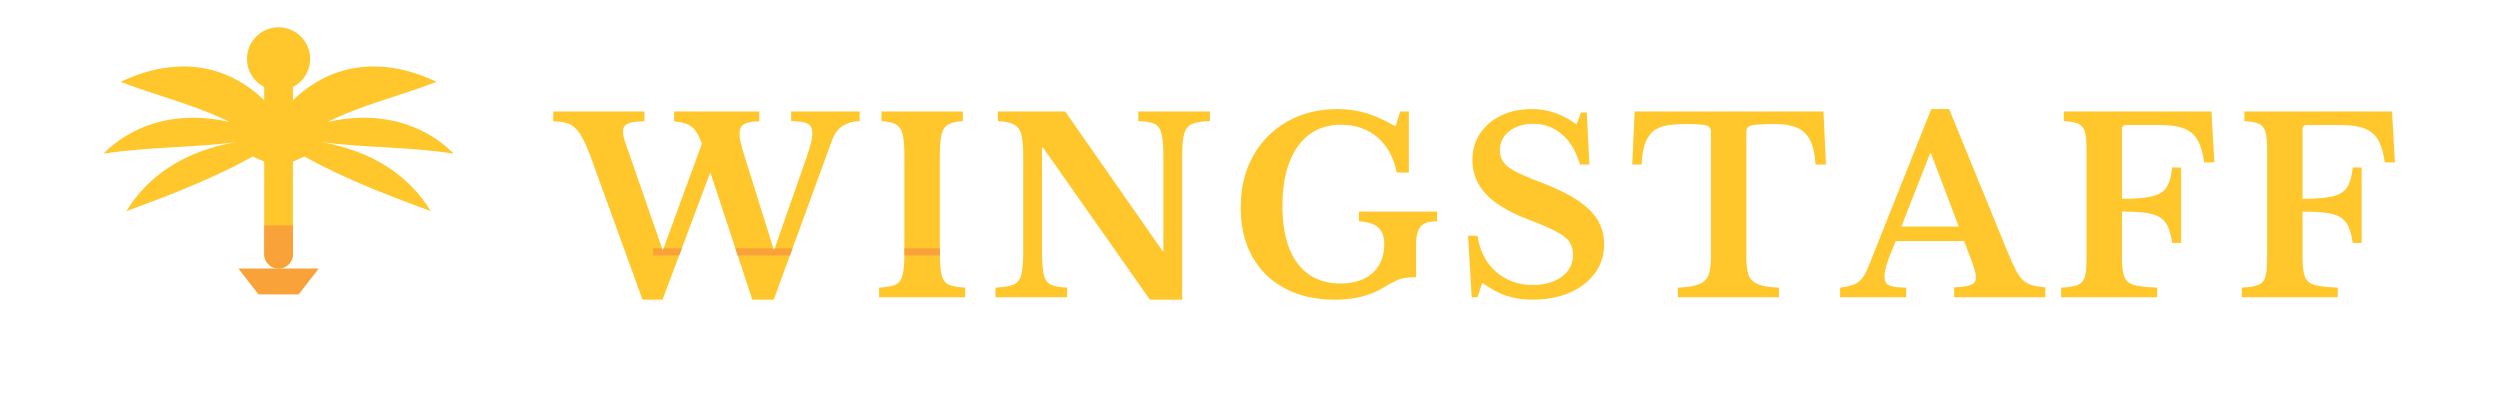
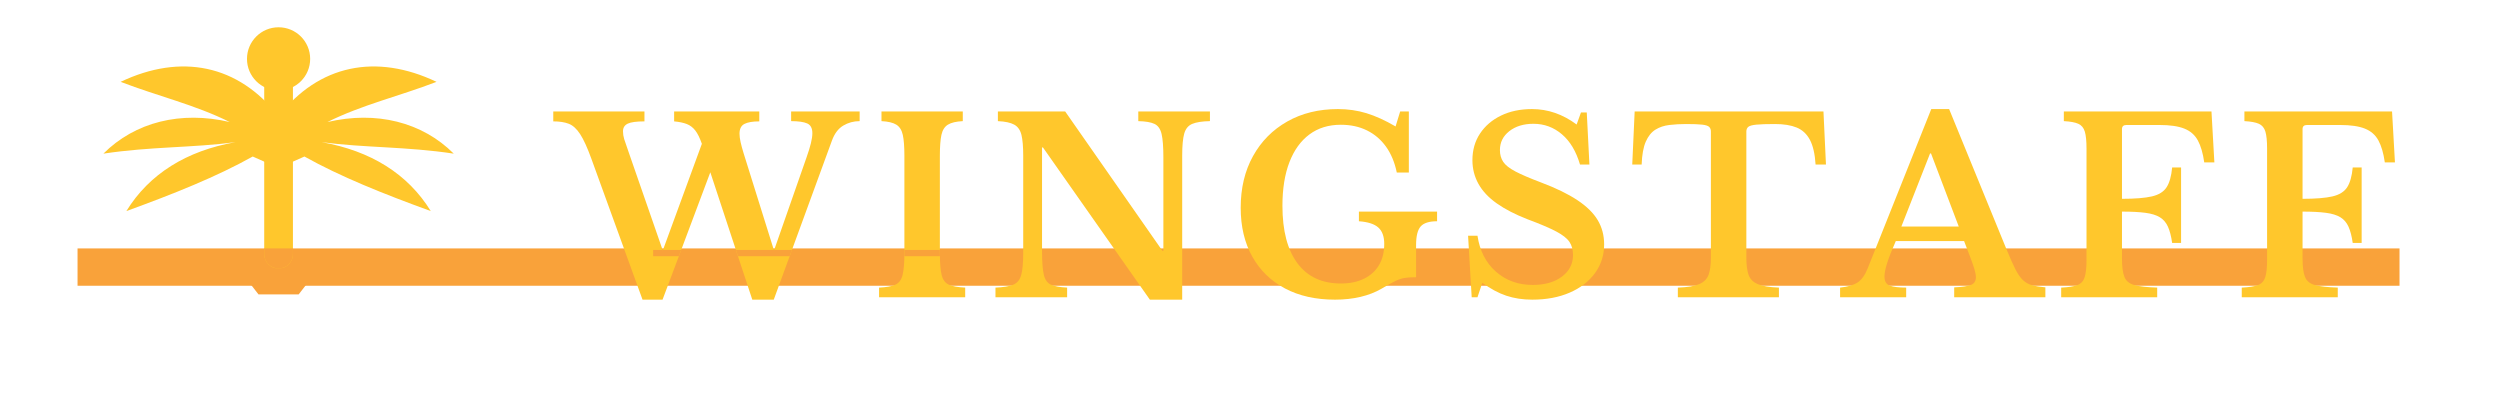
<svg xmlns="http://www.w3.org/2000/svg" viewBox="0 0 1741 284" role="img" aria-labelledby="title">
+   <rect x="54.00" y="173.00" width="1617.03" height="26" fill="#f9a23a" />
  <defs>
    <clipPath id="wingstaff-mark-band" clipPathUnits="userSpaceOnUse">
-       <rect x="0" y="154" width="280" height="30" />
+       <rect x="0" y="170" width="280" height="26" />
    </clipPath>
  </defs>
  <g transform="translate(54 3) scale(1.0)">
    <path d="M 140 78 C 112 42, 72 34, 30 54 C 56 64, 82 70, 106 82 C 72 74, 40 82, 18 104 C 51 99, 80 100, 110 96 C 76 102, 50 118, 34 144 C 67 132, 97 120, 122 106 L 140 114 Z" fill="#ffc72c" />
    <path d="M 140 78 C 168 42, 208 34, 250 54 C 224 64, 198 70, 174 82 C 208 74, 240 82, 262 104 C 229 99, 200 100, 170 96 C 204 102, 230 118, 246 144 C 213 132, 183 120, 158 106 L 140 114 Z" fill="#ffc72c" />
    <circle cx="140" cy="38" r="22" fill="#ffc72c" />
    <rect x="130" y="38" width="20" height="146" rx="10" fill="#ffc72c" />
    <path d="M 112 184 L 168 184 L 154 202 L 126 202 Z" fill="#f9a23a" />
  </g>
  <g transform="translate(54 3) scale(1.0)" clip-path="url(#wingstaff-mark-band)">
    <path d="M 140 78 C 112 42, 72 34, 30 54 C 56 64, 82 70, 106 82 C 72 74, 40 82, 18 104 C 51 99, 80 100, 110 96 C 76 102, 50 118, 34 144 C 67 132, 97 120, 122 106 L 140 114 Z" fill="#f9a23a" />
    <path d="M 140 78 C 168 42, 208 34, 250 54 C 224 64, 198 70, 174 82 C 208 74, 240 82, 262 104 C 229 99, 200 100, 170 96 C 204 102, 230 118, 246 144 C 213 132, 183 120, 158 106 L 140 114 Z" fill="#f9a23a" />
    <rect x="130" y="38" width="20" height="146" rx="10" fill="#f9a23a" />
  </g>
  <defs>
    <clipPath id="wingstaff-word-band" clipPathUnits="userSpaceOnUse">
-       <rect x="386.00" y="173.06" width="1289.03" height="30.00" />
+       <rect x="386.00" y="170.00" width="1289.03" height="26.00" />
    </clipPath>
  </defs>
  <g transform="translate(390 207) scale(0.168 -0.168)" fill="#ffc72c">
    <path d="M761 597 887 194 1022 580Q1034 614 1040.0 638.5Q1046 663 1046 680Q1046 711 1024.5 720.5Q1003 730 958 730V770H1242V730Q1205 730 1174.0 711.5Q1143 693 1127 649L886 -10H797L623 518L425 -10H342L130 574Q105 643 83.5 676.0Q62 709 36.5 719.0Q11 729 -28 729V770H350V729Q300 729 280.5 719.5Q261 710 261 688Q261 672 266.0 655.5Q271 639 286 597L426 194L588 636Q575 673 560.5 691.5Q546 710 525.5 718.0Q505 726 473 729V770H826V729Q785 729 764.5 718.5Q744 708 744 678Q744 663 748.5 643.0Q753 623 761 597Z" transform="translate(0 0)" />
    <path d="M36 0V39.9Q81 42 103.381 52.0Q125.762 62 133.381 92.0Q141 122 141 184V586.492Q141 643 134.35 673.0Q127.7 703 107.275 715.5Q86.85 728 46 730V770H383V730Q342 728 321.5 715.5Q301 703 294.5 673.048Q288 643.096 288 586V184Q288 121.581 295.5 91.791Q303 62 325.5 52.0Q348 42 393 40V0Z" transform="translate(1286.524 0)" />
    <path d="M670 -10 226.733 621H223V191.402Q223 125 230.354 93.5Q237.707 62 260.293 52.0Q282.879 42 327 40V0H30V39.9Q79 42 103.619 52.0Q128.238 62 136.619 92.0Q145 122 145 184V586.492Q145 643 137.65 673.0Q130.3 703 107.725 715.5Q85.15 728 40 730V770H319L722.308 192H726V579Q726 645 718.646 676.5Q711.293 708 689.232 718.5Q667.172 729 622 730V770H919V730.051Q870 729 845.381 718.528Q820.762 708.057 812.381 678.138Q804 648.219 804 586.386V-10Z" transform="translate(1775.048 0)" />
    <path d="M438 -10Q318 -10 230.5 36.5Q143 83 95.0 168.5Q47 254 47 371Q47 493 98.0 585.0Q149 677 240.0 728.5Q331 780 450 780Q512 780 568.0 763.0Q624 746 689 708L708 770H744V517H694Q681 580 649.5 624.0Q618 668 570.5 691.5Q523 715 462 715Q386 715 332.0 675.0Q278 635 249.0 560.0Q220 485 220 379Q220 224 282.5 140.5Q345 57 462 57Q518 57 558.5 77.0Q599 97 620.5 133.5Q642 170 642 221Q642 267 617.5 289.0Q593 311 537 315V355H861V315Q812 315 793.0 293.5Q774 272 774 216V83Q745 83 726.5 80.0Q708 77 687.5 67.0Q667 57 630 35Q592 13 543.5 1.5Q495 -10 438 -10Z" transform="translate(2774.571 0)" />
    <path d="M69 0 54 255H93Q107 161 169.5 106.0Q232 51 322 51Q397 51 443.0 85.5Q489 120 489 175Q489 207 474.5 229.0Q460 251 419.5 272.5Q379 294 301 323Q224 353 173.0 389.0Q122 425 97.0 470.0Q72 515 72 568Q72 631 103.5 678.5Q135 726 190.5 753.0Q246 780 319 780Q418 780 504 716L522 766H546L557 550H518Q494 632 443.0 675.5Q392 719 325 719Q264 719 225.0 688.5Q186 658 186 610Q186 582 199.5 561.5Q213 541 250.0 521.5Q287 502 356 476Q449 441 507.0 402.5Q565 364 591.5 319.5Q618 275 618 219Q618 152 580.0 100.0Q542 48 475.0 19.0Q408 -10 320 -10Q261 -10 212.0 6.5Q163 23 113 60L93 0Z" transform="translate(3710.095 0)" />
    <path d="M804.634 770 815 550H772Q767.805 616.082 748.402 652.541Q729 689 693.5 703.5Q658 718 604 718Q552.5 718 526.75 715.5Q501 713 493.0 706.24Q485 699.48 485 687V163Q485 120 493.895 93.5Q502.791 67 532.093 54.5Q561.395 42 620 40V0H201V39.9Q261 42 290.007 54.5Q319.014 67 328.507 93.5Q338 120 338 163V687.241Q338 699 331.0 706.0Q324 713 302.0 715.5Q280 718 235 718Q199 718 166.0 714.1Q133 710.2 108.0 694.6Q83 679 68.032 644.752Q53.065 610.504 51 550H12L22 770Z" transform="translate(4432.619 0)" />
    <path d="M-13 0V40Q35 45 60.0 61.5Q85 78 102 121L365 780H439L678 196Q699 145 714.0 115.5Q729 86 745.0 71.0Q761 56 782.5 50.0Q804 44 838 41V0H460V41Q508 43 529.0 51.0Q550 59 550 83Q550 97 543.0 119.5Q536 142 524 173L501 233H218Q194 179 182.5 143.0Q171 107 171 86Q171 56 193.5 48.0Q216 40 261 40V0ZM241 293H479L364 596H360Z" transform="translate(5319.143 0)" />
    <path d="M35 0V39.9Q80 42 102.381 50.5Q124.762 59 132.381 83.0Q140 107 140 154V616.366Q140 663 133.0 686.5Q126 710 106.0 719.0Q86 728 46 730V770H658L670 559H628Q620 616 601.5 650.0Q583 684 545.516 699.0Q508.032 714 443 714H305.417Q287 714 287 697V408Q368 408 411.0 418.0Q454 428 472.0 456.0Q490 484 495 538H532V225H495Q489 267 477.5 292.5Q466 318 444.0 331.5Q422 345 384.0 350.0Q346 355 287 355V161Q287 110 296.978 84.5Q306.957 59 338.468 50.5Q369.978 42 433 40V0Z" transform="translate(6187.667 0)" />
    <path d="M35 0V39.9Q80 42 102.381 50.5Q124.762 59 132.381 83.0Q140 107 140 154V616.366Q140 663 133.0 686.5Q126 710 106.0 719.0Q86 728 46 730V770H658L670 559H628Q620 616 601.5 650.0Q583 684 545.516 699.0Q508.032 714 443 714H305.417Q287 714 287 697V408Q368 408 411.0 418.0Q454 428 472.0 456.0Q490 484 495 538H532V225H495Q489 267 477.5 292.5Q466 318 444.0 331.5Q422 345 384.0 350.0Q346 355 287 355V161Q287 110 296.978 84.5Q306.957 59 338.468 50.5Q369.978 42 433 40V0Z" transform="translate(6936.19 0)" />
  </g>
  <g transform="translate(390 207) scale(0.168 -0.168)" fill="#f9a23a" clip-path="url(#wingstaff-word-band)">
    <path d="M761 597 887 194 1022 580Q1034 614 1040.0 638.5Q1046 663 1046 680Q1046 711 1024.5 720.5Q1003 730 958 730V770H1242V730Q1205 730 1174.0 711.5Q1143 693 1127 649L886 -10H797L623 518L425 -10H342L130 574Q105 643 83.5 676.0Q62 709 36.5 719.0Q11 729 -28 729V770H350V729Q300 729 280.5 719.5Q261 710 261 688Q261 672 266.0 655.5Q271 639 286 597L426 194L588 636Q575 673 560.5 691.5Q546 710 525.5 718.0Q505 726 473 729V770H826V729Q785 729 764.5 718.5Q744 708 744 678Q744 663 748.5 643.0Q753 623 761 597Z" transform="translate(0 0)" />
    <path d="M36 0V39.9Q81 42 103.381 52.0Q125.762 62 133.381 92.0Q141 122 141 184V586.492Q141 643 134.35 673.0Q127.7 703 107.275 715.5Q86.85 728 46 730V770H383V730Q342 728 321.5 715.5Q301 703 294.5 673.048Q288 643.096 288 586V184Q288 121.581 295.5 91.791Q303 62 325.5 52.0Q348 42 393 40V0Z" transform="translate(1286.524 0)" />
    <path d="M670 -10 226.733 621H223V191.402Q223 125 230.354 93.5Q237.707 62 260.293 52.0Q282.879 42 327 40V0H30V39.9Q79 42 103.619 52.0Q128.238 62 136.619 92.0Q145 122 145 184V586.492Q145 643 137.65 673.0Q130.3 703 107.725 715.5Q85.15 728 40 730V770H319L722.308 192H726V579Q726 645 718.646 676.5Q711.293 708 689.232 718.5Q667.172 729 622 730V770H919V730.051Q870 729 845.381 718.528Q820.762 708.057 812.381 678.138Q804 648.219 804 586.386V-10Z" transform="translate(1775.048 0)" />
    <path d="M438 -10Q318 -10 230.5 36.5Q143 83 95.0 168.5Q47 254 47 371Q47 493 98.0 585.0Q149 677 240.0 728.5Q331 780 450 780Q512 780 568.0 763.0Q624 746 689 708L708 770H744V517H694Q681 580 649.5 624.0Q618 668 570.5 691.5Q523 715 462 715Q386 715 332.0 675.0Q278 635 249.0 560.0Q220 485 220 379Q220 224 282.5 140.5Q345 57 462 57Q518 57 558.5 77.0Q599 97 620.5 133.5Q642 170 642 221Q642 267 617.5 289.0Q593 311 537 315V355H861V315Q812 315 793.0 293.5Q774 272 774 216V83Q745 83 726.5 80.0Q708 77 687.5 67.0Q667 57 630 35Q592 13 543.5 1.5Q495 -10 438 -10Z" transform="translate(2774.571 0)" />
    <path d="M69 0 54 255H93Q107 161 169.5 106.0Q232 51 322 51Q397 51 443.0 85.5Q489 120 489 175Q489 207 474.5 229.0Q460 251 419.5 272.5Q379 294 301 323Q224 353 173.0 389.0Q122 425 97.0 470.0Q72 515 72 568Q72 631 103.5 678.5Q135 726 190.5 753.0Q246 780 319 780Q418 780 504 716L522 766H546L557 550H518Q494 632 443.0 675.5Q392 719 325 719Q264 719 225.0 688.5Q186 658 186 610Q186 582 199.5 561.5Q213 541 250.0 521.5Q287 502 356 476Q449 441 507.0 402.5Q565 364 591.5 319.5Q618 275 618 219Q618 152 580.0 100.0Q542 48 475.0 19.0Q408 -10 320 -10Q261 -10 212.0 6.5Q163 23 113 60L93 0Z" transform="translate(3710.095 0)" />
    <path d="M804.634 770 815 550H772Q767.805 616.082 748.402 652.541Q729 689 693.5 703.5Q658 718 604 718Q552.5 718 526.75 715.5Q501 713 493.0 706.24Q485 699.48 485 687V163Q485 120 493.895 93.5Q502.791 67 532.093 54.5Q561.395 42 620 40V0H201V39.9Q261 42 290.007 54.5Q319.014 67 328.507 93.5Q338 120 338 163V687.241Q338 699 331.0 706.0Q324 713 302.0 715.5Q280 718 235 718Q199 718 166.0 714.1Q133 710.2 108.0 694.6Q83 679 68.032 644.752Q53.065 610.504 51 550H12L22 770Z" transform="translate(4432.619 0)" />
    <path d="M-13 0V40Q35 45 60.0 61.5Q85 78 102 121L365 780H439L678 196Q699 145 714.0 115.5Q729 86 745.0 71.0Q761 56 782.5 50.0Q804 44 838 41V0H460V41Q508 43 529.0 51.0Q550 59 550 83Q550 97 543.0 119.5Q536 142 524 173L501 233H218Q194 179 182.5 143.0Q171 107 171 86Q171 56 193.5 48.0Q216 40 261 40V0ZM241 293H479L364 596H360Z" transform="translate(5319.143 0)" />
    <path d="M35 0V39.9Q80 42 102.381 50.5Q124.762 59 132.381 83.0Q140 107 140 154V616.366Q140 663 133.0 686.5Q126 710 106.0 719.0Q86 728 46 730V770H658L670 559H628Q620 616 601.5 650.0Q583 684 545.516 699.0Q508.032 714 443 714H305.417Q287 714 287 697V408Q368 408 411.0 418.0Q454 428 472.0 456.0Q490 484 495 538H532V225H495Q489 267 477.5 292.5Q466 318 444.0 331.5Q422 345 384.0 350.0Q346 355 287 355V161Q287 110 296.978 84.5Q306.957 59 338.468 50.5Q369.978 42 433 40V0Z" transform="translate(6187.667 0)" />
    <path d="M35 0V39.9Q80 42 102.381 50.5Q124.762 59 132.381 83.0Q140 107 140 154V616.366Q140 663 133.0 686.5Q126 710 106.0 719.0Q86 728 46 730V770H658L670 559H628Q620 616 601.5 650.0Q583 684 545.516 699.0Q508.032 714 443 714H305.417Q287 714 287 697V408Q368 408 411.0 418.0Q454 428 472.0 456.0Q490 484 495 538H532V225H495Q489 267 477.5 292.5Q466 318 444.0 331.5Q422 345 384.0 350.0Q346 355 287 355V161Q287 110 296.978 84.5Q306.957 59 338.468 50.5Q369.978 42 433 40V0Z" transform="translate(6936.19 0)" />
  </g>
</svg>
